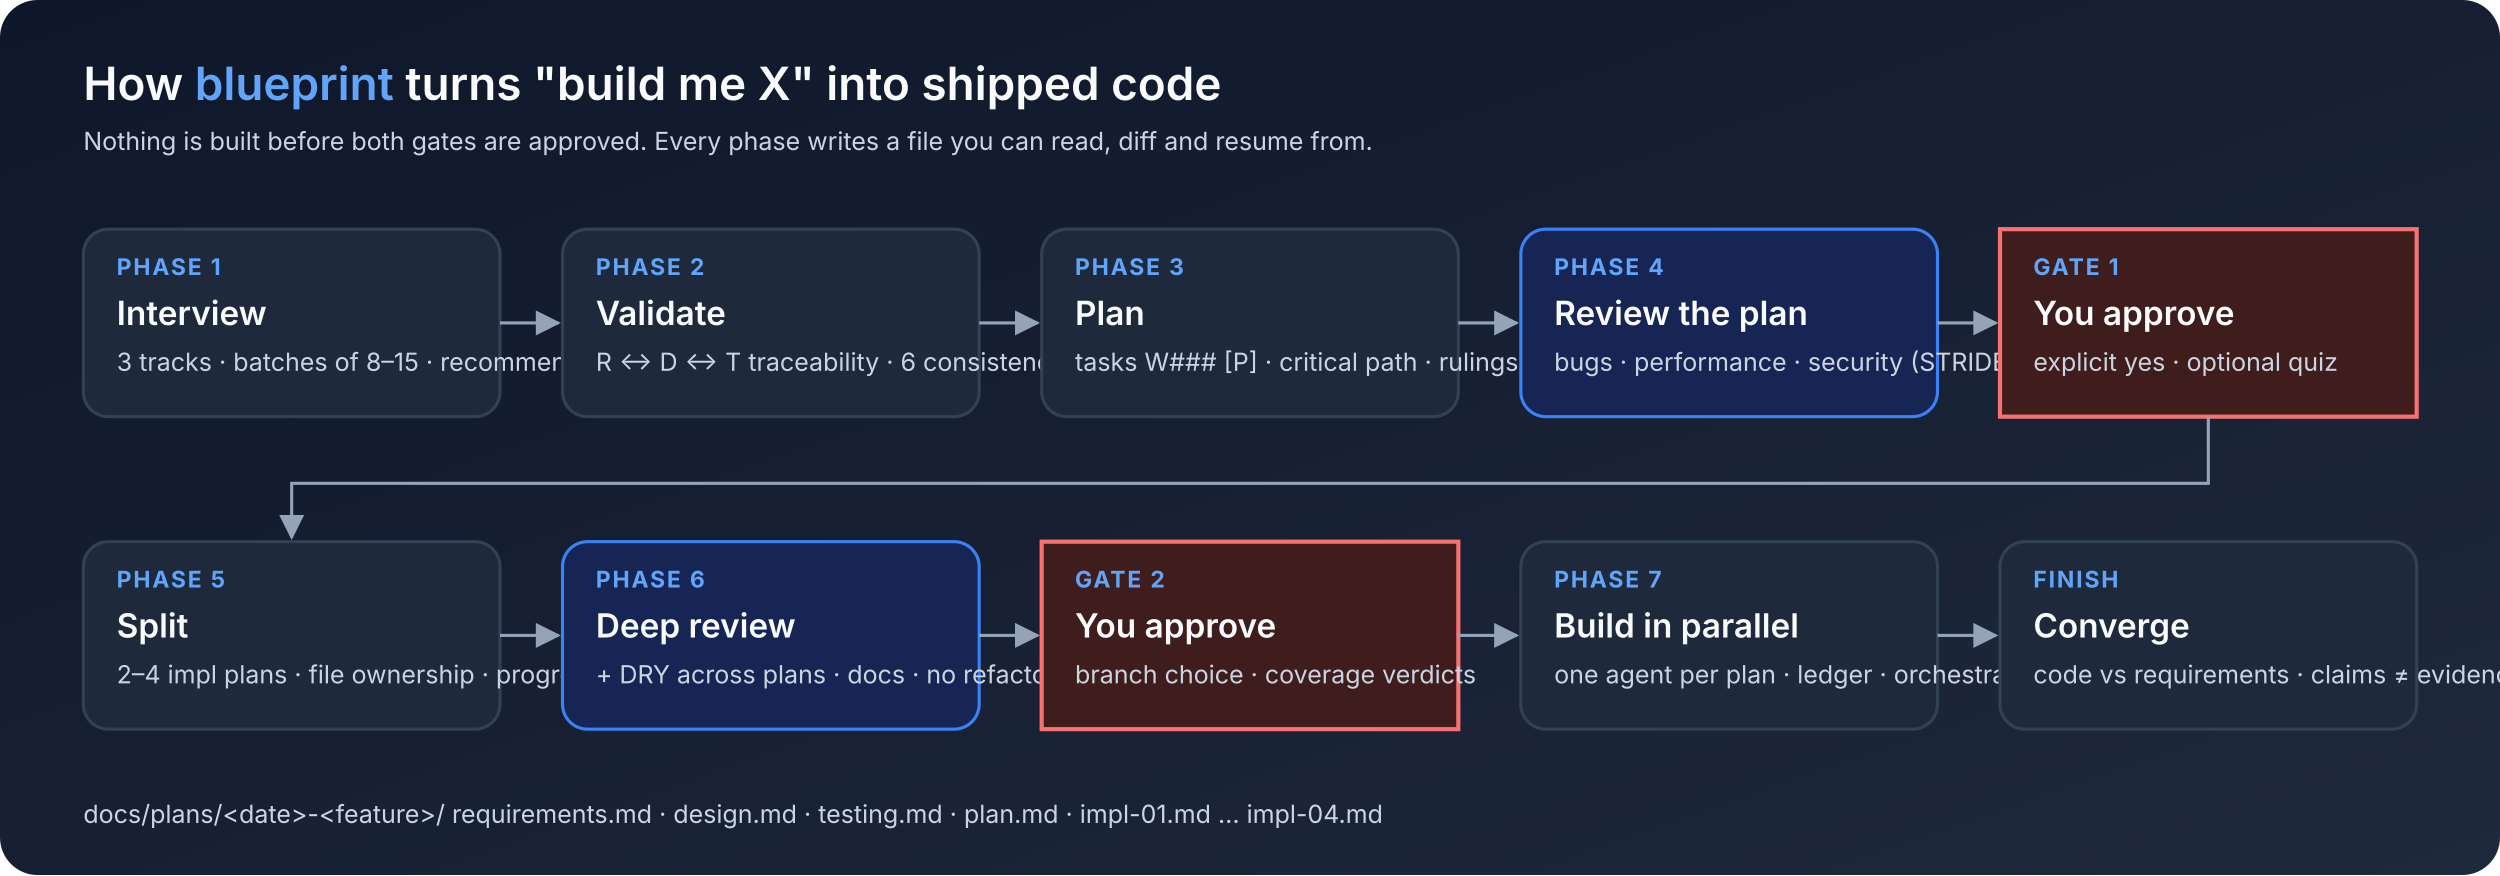
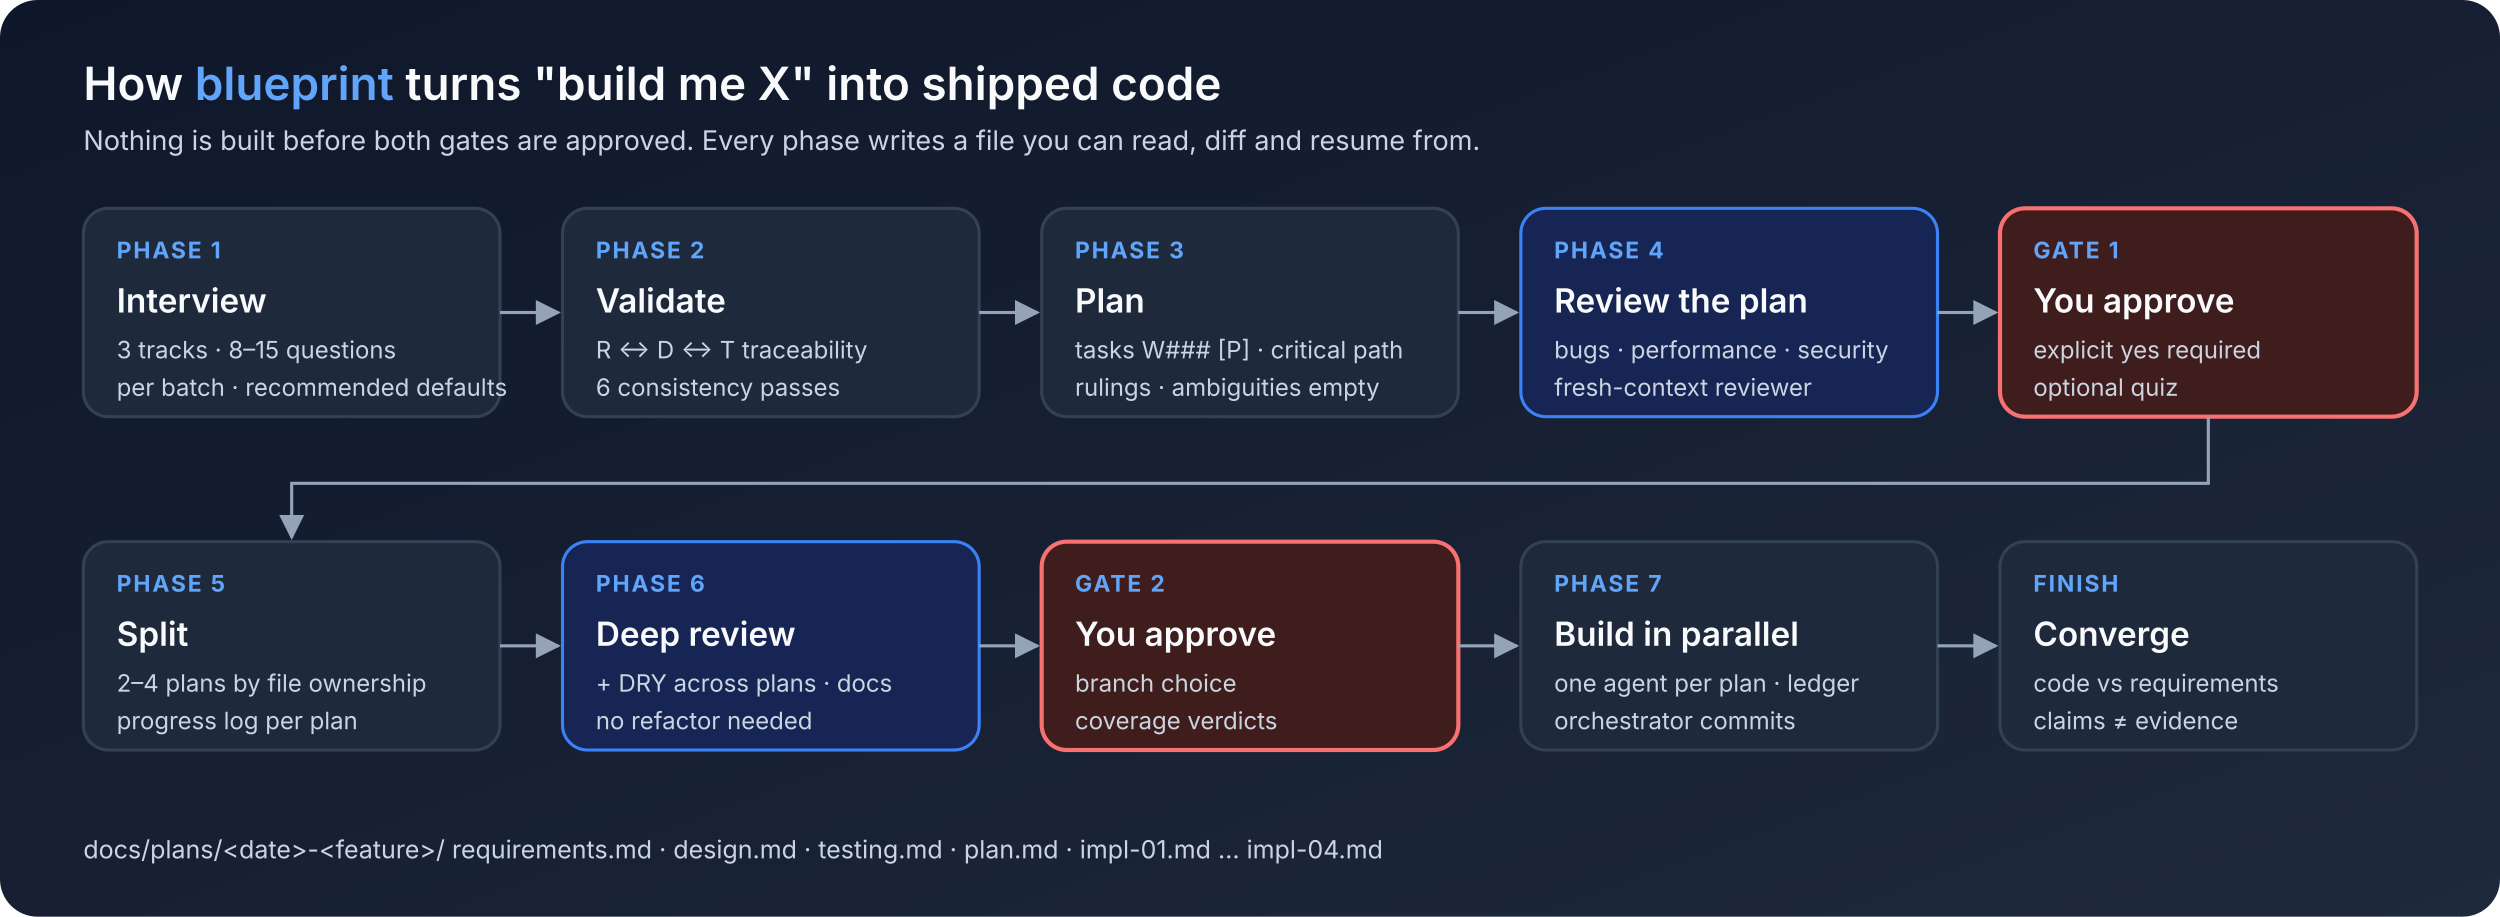
- <svg xmlns="http://www.w3.org/2000/svg" viewBox="0 0 1200 420" width="1200" height="420" role="img" aria-label="Blueprint workflow: interview, validate, plan, review, gate 1, split, deep review, gate 2, parallel build, converge">
+ <svg xmlns="http://www.w3.org/2000/svg" viewBox="0 0 1200 440" width="1200" height="440" role="img" aria-label="Blueprint workflow: interview, validate, plan, review, gate 1, split, deep review, gate 2, parallel build, converge">
  <defs>
    <linearGradient id="bg" x1="0" y1="0" x2="1" y2="1">
      <stop offset="0" stop-color="#0f172a" />
      <stop offset="1" stop-color="#1e293b" />
    </linearGradient>
    <marker id="arr" viewBox="0 0 10 10" refX="9" refY="5" markerWidth="8" markerHeight="8" orient="auto-start-reverse">
      <path d="M0,0 L10,5 L0,10 z" fill="#94a3b8" />
    </marker>
    <style>
      .box{fill:#1e293b;stroke:#334155;stroke-width:1.5;rx:12}
      .hot{fill:#172554;stroke:#3b82f6}
-       .gate{fill:#3f1d1d;stroke:#f87171;stroke-width:2}
-       .t{font:600 16px -apple-system,Segoe UI,Inter,sans-serif;fill:#f8fafc}
-       .s{font:400 12px -apple-system,Segoe UI,Inter,sans-serif;fill:#cbd5e1}
-       .n{font:700 11px -apple-system,Segoe UI,Inter,sans-serif;fill:#60a5fa;letter-spacing:.08em}
+       .gate{fill:#3f1d1d;stroke:#f87171;stroke-width:2;rx:12}
+       .t{font:600 16px -apple-system,"Segoe UI",Inter,Helvetica,Arial,sans-serif;fill:#f8fafc}
+       .s{font:400 11.5px -apple-system,"Segoe UI",Inter,Helvetica,Arial,sans-serif;fill:#cbd5e1}
+       .n{font:700 11px -apple-system,"Segoe UI",Inter,Helvetica,Arial,sans-serif;fill:#60a5fa;letter-spacing:.08em}
+       .h{font:600 22px -apple-system,"Segoe UI",Inter,Helvetica,Arial,sans-serif;fill:#f8fafc}
      .l{stroke:#94a3b8;stroke-width:1.5;fill:none;marker-end:url(#arr)}
    </style>
  </defs>
-   <rect width="1200" height="420" fill="url(#bg)" rx="18" />
-   <text x="40" y="48" class="t" style="font-size:22px">How <tspan fill="#60a5fa">blueprint</tspan> turns "build me X" into shipped code</text>
-   <text x="40" y="72" class="s">Nothing is built before both gates are approved. Every phase writes a file you can read, diff and resume from.</text>
-   <g transform="translate(40,110)">
-     <rect class="box" width="200" height="90" />
-     <text x="16" y="22" class="n">PHASE 1</text>
-     <text x="16" y="46" class="t">Interview</text>
-     <text x="16" y="68" class="s">3 tracks · batches of 8–15 · recommended defaults</text>
+   <rect width="1200" height="440" fill="url(#bg)" rx="18" />
+   <text x="40" y="48" class="h">How <tspan fill="#60a5fa">blueprint</tspan> turns "build me X" into shipped code</text>
+   <text x="40" y="72" class="s" style="font-size:13px">Nothing is built before both gates are approved. Every phase writes a file you can read, diff and resume from.</text>
+   <g transform="translate(40,100)">
+     <rect class="box" width="200" height="100" />
+     <text x="16" y="24" class="n">PHASE 1</text>
+     <text x="16" y="50" class="t">Interview</text>
+     <text x="16" y="72" class="s">3 tracks · 8–15 questions</text>
+     <text x="16" y="90" class="s">per batch · recommended defaults</text>
  </g>
-   <path class="l" d="M240,155 H268" />
-   <g transform="translate(270,110)">
-     <rect class="box" width="200" height="90" />
-     <text x="16" y="22" class="n">PHASE 2</text>
-     <text x="16" y="46" class="t">Validate</text>
-     <text x="16" y="68" class="s">R ↔ D ↔ T traceability · 6 consistency passes</text>
+   <path class="l" d="M240,150 H268" />
+   <g transform="translate(270,100)">
+     <rect class="box" width="200" height="100" />
+     <text x="16" y="24" class="n">PHASE 2</text>
+     <text x="16" y="50" class="t">Validate</text>
+     <text x="16" y="72" class="s">R ↔ D ↔ T traceability</text>
+     <text x="16" y="90" class="s">6 consistency passes</text>
  </g>
-   <path class="l" d="M470,155 H498" />
-   <g transform="translate(500,110)">
-     <rect class="box" width="200" height="90" />
-     <text x="16" y="22" class="n">PHASE 3</text>
-     <text x="16" y="46" class="t">Plan</text>
-     <text x="16" y="68" class="s">tasks W### [P] · critical path · rulings</text>
+   <path class="l" d="M470,150 H498" />
+   <g transform="translate(500,100)">
+     <rect class="box" width="200" height="100" />
+     <text x="16" y="24" class="n">PHASE 3</text>
+     <text x="16" y="50" class="t">Plan</text>
+     <text x="16" y="72" class="s">tasks W### [P] · critical path</text>
+     <text x="16" y="90" class="s">rulings · ambiguities empty</text>
  </g>
-   <path class="l" d="M700,155 H728" />
-   <g transform="translate(730,110)">
-     <rect class="box hot" width="200" height="90" />
-     <text x="16" y="22" class="n">PHASE 4</text>
-     <text x="16" y="46" class="t">Review the plan</text>
-     <text x="16" y="68" class="s">bugs · performance · security (STRIDE)</text>
+   <path class="l" d="M700,150 H728" />
+   <g transform="translate(730,100)">
+     <rect class="box hot" width="200" height="100" />
+     <text x="16" y="24" class="n">PHASE 4</text>
+     <text x="16" y="50" class="t">Review the plan</text>
+     <text x="16" y="72" class="s">bugs · performance · security</text>
+     <text x="16" y="90" class="s">fresh-context reviewer</text>
  </g>
-   <path class="l" d="M930,155 H958" />
-   <g transform="translate(960,110)">
-     <rect class="gate" width="200" height="90" />
-     <text x="16" y="22" class="n" fill="#fca5a5">GATE 1</text>
-     <text x="16" y="46" class="t">You approve</text>
-     <text x="16" y="68" class="s">explicit yes · optional quiz</text>
+   <path class="l" d="M930,150 H958" />
+   <g transform="translate(960,100)">
+     <rect class="gate" width="200" height="100" />
+     <text x="16" y="24" class="n" fill="#fca5a5">GATE 1</text>
+     <text x="16" y="50" class="t">You approve</text>
+     <text x="16" y="72" class="s">explicit yes required</text>
+     <text x="16" y="90" class="s">optional quiz</text>
  </g>
  <path class="l" d="M1060,200 V232 H140 V258" />
  <g transform="translate(40,260)">
-     <rect class="box" width="200" height="90" />
-     <text x="16" y="22" class="n">PHASE 5</text>
-     <text x="16" y="46" class="t">Split</text>
-     <text x="16" y="68" class="s">2–4 impl plans · file ownership · progress log</text>
+     <rect class="box" width="200" height="100" />
+     <text x="16" y="24" class="n">PHASE 5</text>
+     <text x="16" y="50" class="t">Split</text>
+     <text x="16" y="72" class="s">2–4 plans by file ownership</text>
+     <text x="16" y="90" class="s">progress log per plan</text>
  </g>
-   <path class="l" d="M240,305 H268" />
+   <path class="l" d="M240,310 H268" />
  <g transform="translate(270,260)">
-     <rect class="box hot" width="200" height="90" />
-     <text x="16" y="22" class="n">PHASE 6</text>
-     <text x="16" y="46" class="t">Deep review</text>
-     <text x="16" y="68" class="s">+ DRY across plans · docs · no refactor</text>
+     <rect class="box hot" width="200" height="100" />
+     <text x="16" y="24" class="n">PHASE 6</text>
+     <text x="16" y="50" class="t">Deep review</text>
+     <text x="16" y="72" class="s">+ DRY across plans · docs</text>
+     <text x="16" y="90" class="s">no refactor needed</text>
  </g>
-   <path class="l" d="M470,305 H498" />
+   <path class="l" d="M470,310 H498" />
  <g transform="translate(500,260)">
-     <rect class="gate" width="200" height="90" />
-     <text x="16" y="22" class="n" fill="#fca5a5">GATE 2</text>
-     <text x="16" y="46" class="t">You approve</text>
-     <text x="16" y="68" class="s">branch choice · coverage verdicts</text>
+     <rect class="gate" width="200" height="100" />
+     <text x="16" y="24" class="n" fill="#fca5a5">GATE 2</text>
+     <text x="16" y="50" class="t">You approve</text>
+     <text x="16" y="72" class="s">branch choice</text>
+     <text x="16" y="90" class="s">coverage verdicts</text>
  </g>
-   <path class="l" d="M700,305 H728" />
+   <path class="l" d="M700,310 H728" />
  <g transform="translate(730,260)">
-     <rect class="box" width="200" height="90" />
-     <text x="16" y="22" class="n">PHASE 7</text>
-     <text x="16" y="46" class="t">Build in parallel</text>
-     <text x="16" y="68" class="s">one agent per plan · ledger · orchestrator commits</text>
+     <rect class="box" width="200" height="100" />
+     <text x="16" y="24" class="n">PHASE 7</text>
+     <text x="16" y="50" class="t">Build in parallel</text>
+     <text x="16" y="72" class="s">one agent per plan · ledger</text>
+     <text x="16" y="90" class="s">orchestrator commits</text>
  </g>
-   <path class="l" d="M930,305 H958" />
+   <path class="l" d="M930,310 H958" />
  <g transform="translate(960,260)">
-     <rect class="box" width="200" height="90" />
-     <text x="16" y="22" class="n">FINISH</text>
-     <text x="16" y="46" class="t">Converge</text>
-     <text x="16" y="68" class="s">code vs requirements · claims ≠ evidence</text>
+     <rect class="box" width="200" height="100" />
+     <text x="16" y="24" class="n">FINISH</text>
+     <text x="16" y="50" class="t">Converge</text>
+     <text x="16" y="72" class="s">code vs requirements</text>
+     <text x="16" y="90" class="s">claims ≠ evidence</text>
  </g>
-   <text x="40" y="395" class="s">docs/plans/&lt;date&gt;-&lt;feature&gt;/  requirements.md · design.md · testing.md · plan.md · impl-01.md … impl-04.md</text>
+   <text x="40" y="412" class="s" style="font-size:12px">docs/plans/&lt;date&gt;-&lt;feature&gt;/   requirements.md · design.md · testing.md · plan.md · impl-01.md … impl-04.md</text>
</svg>
